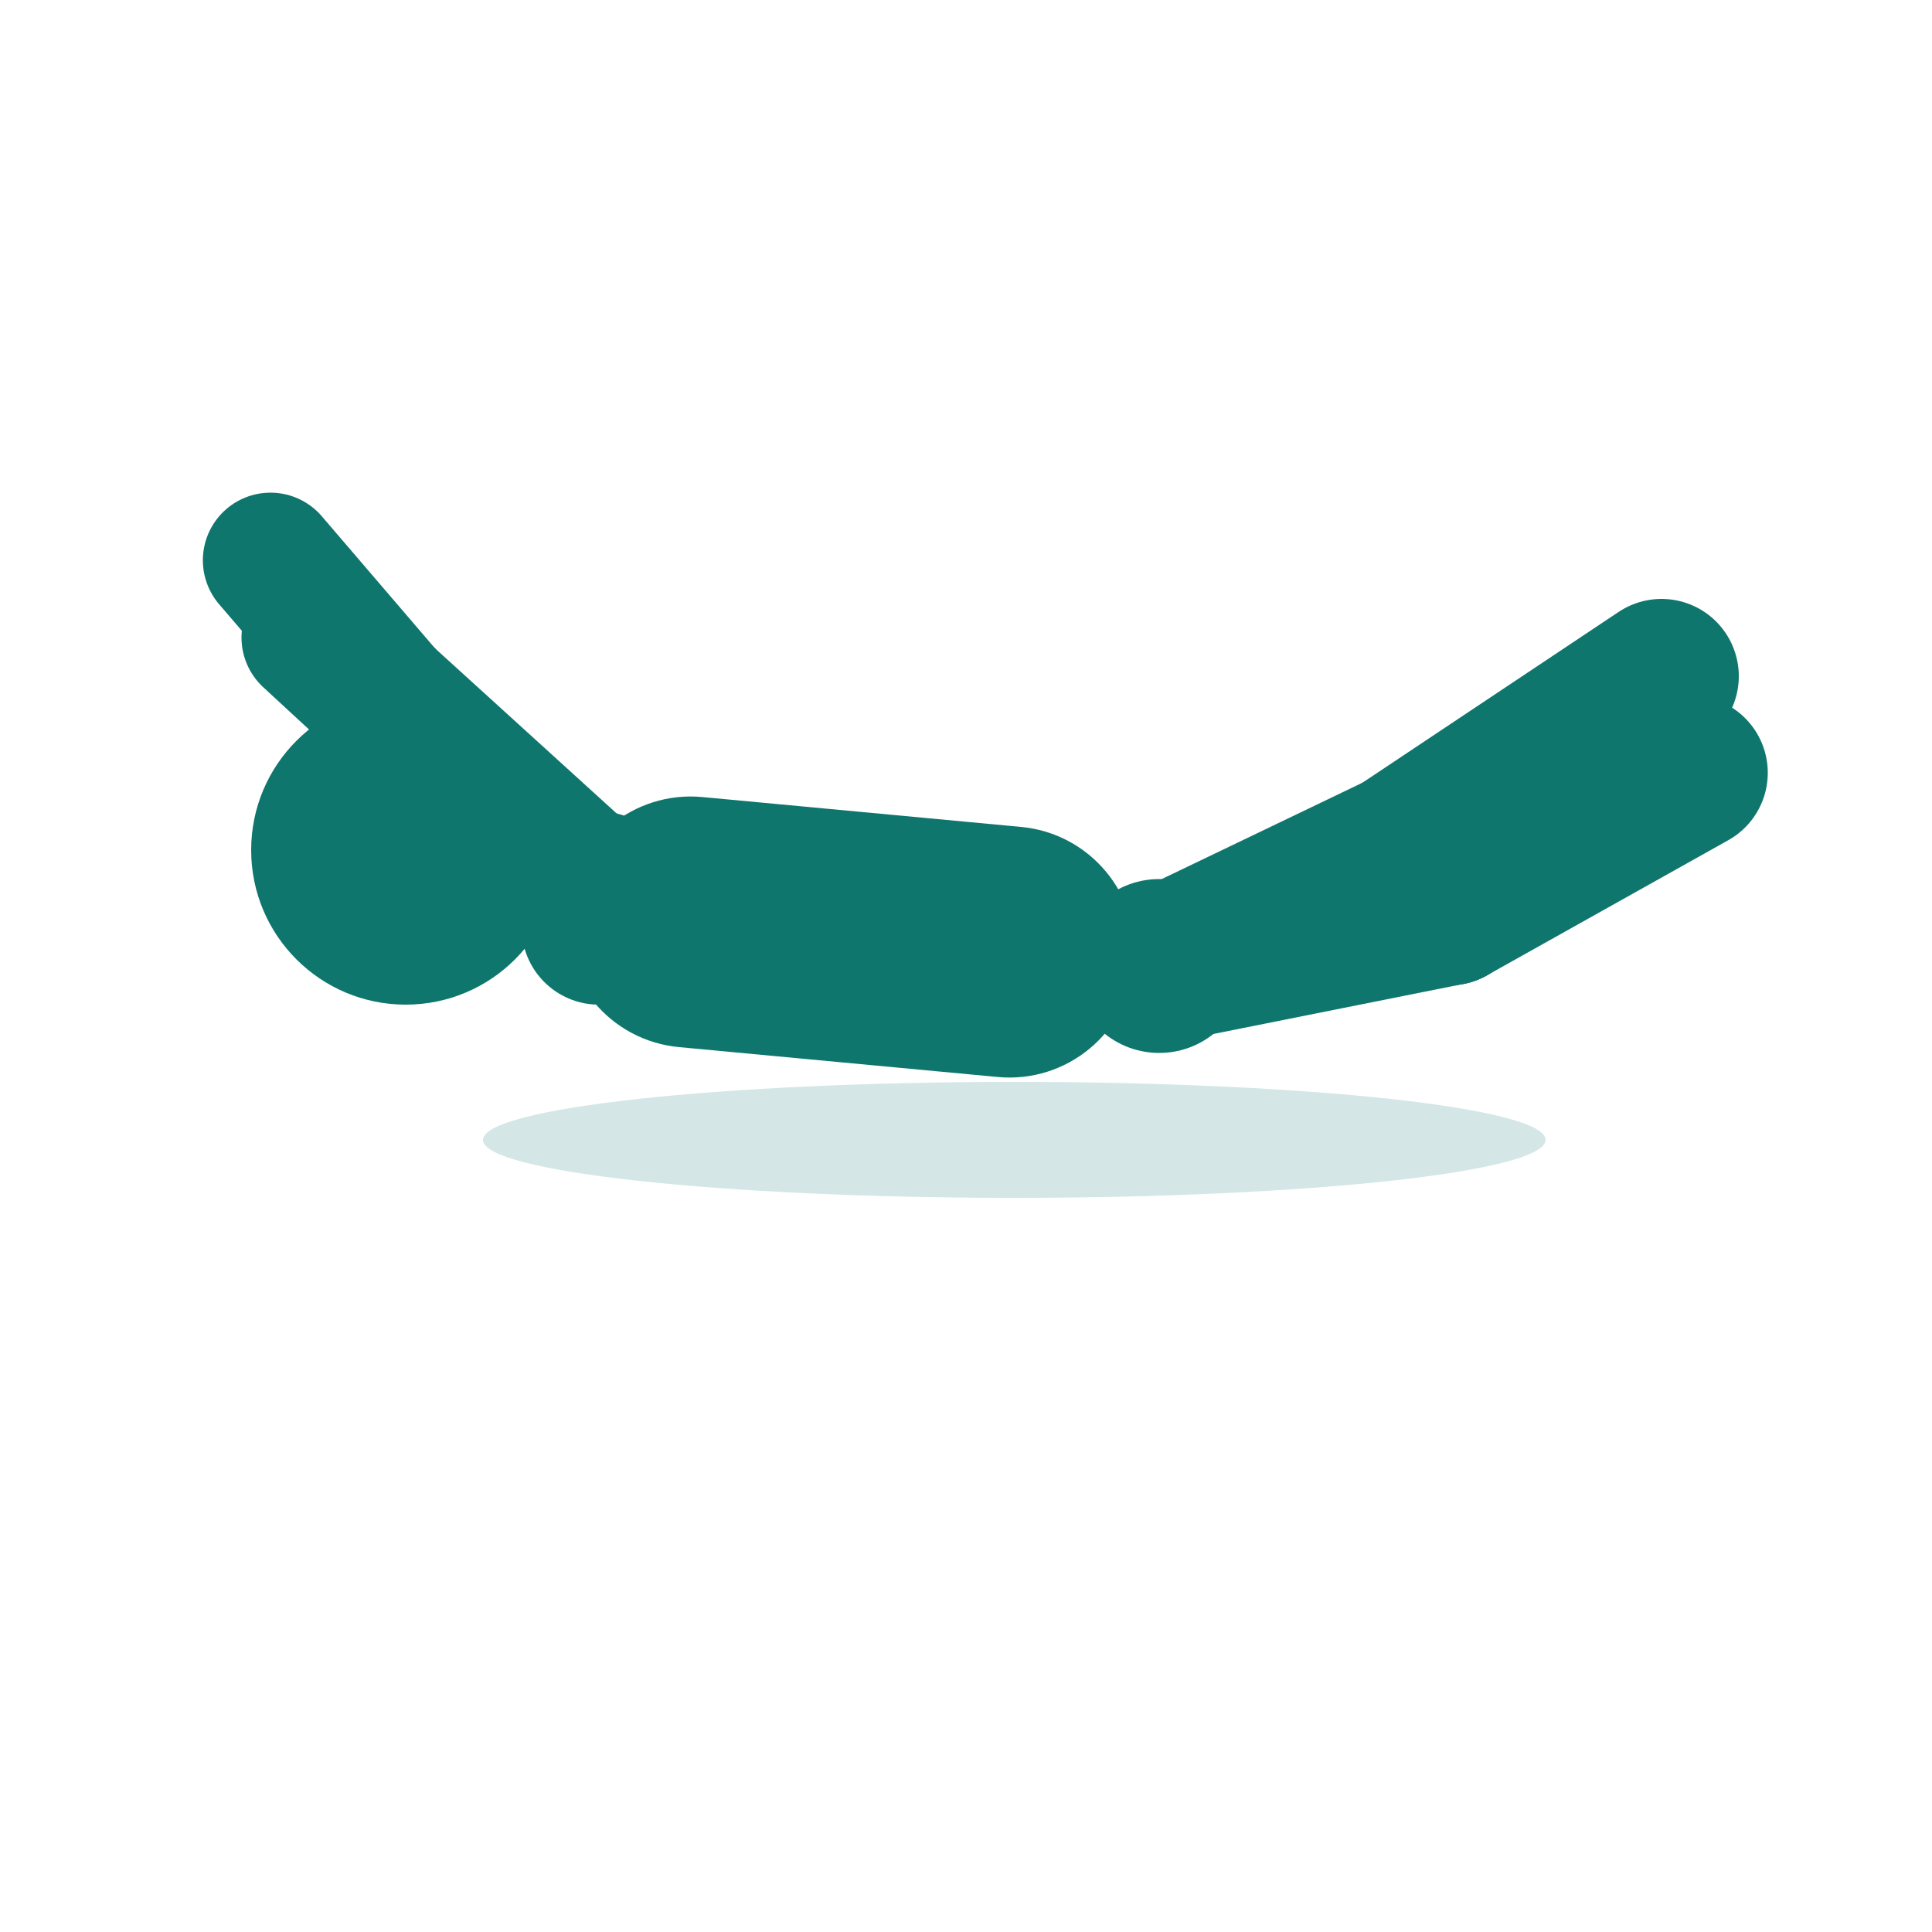
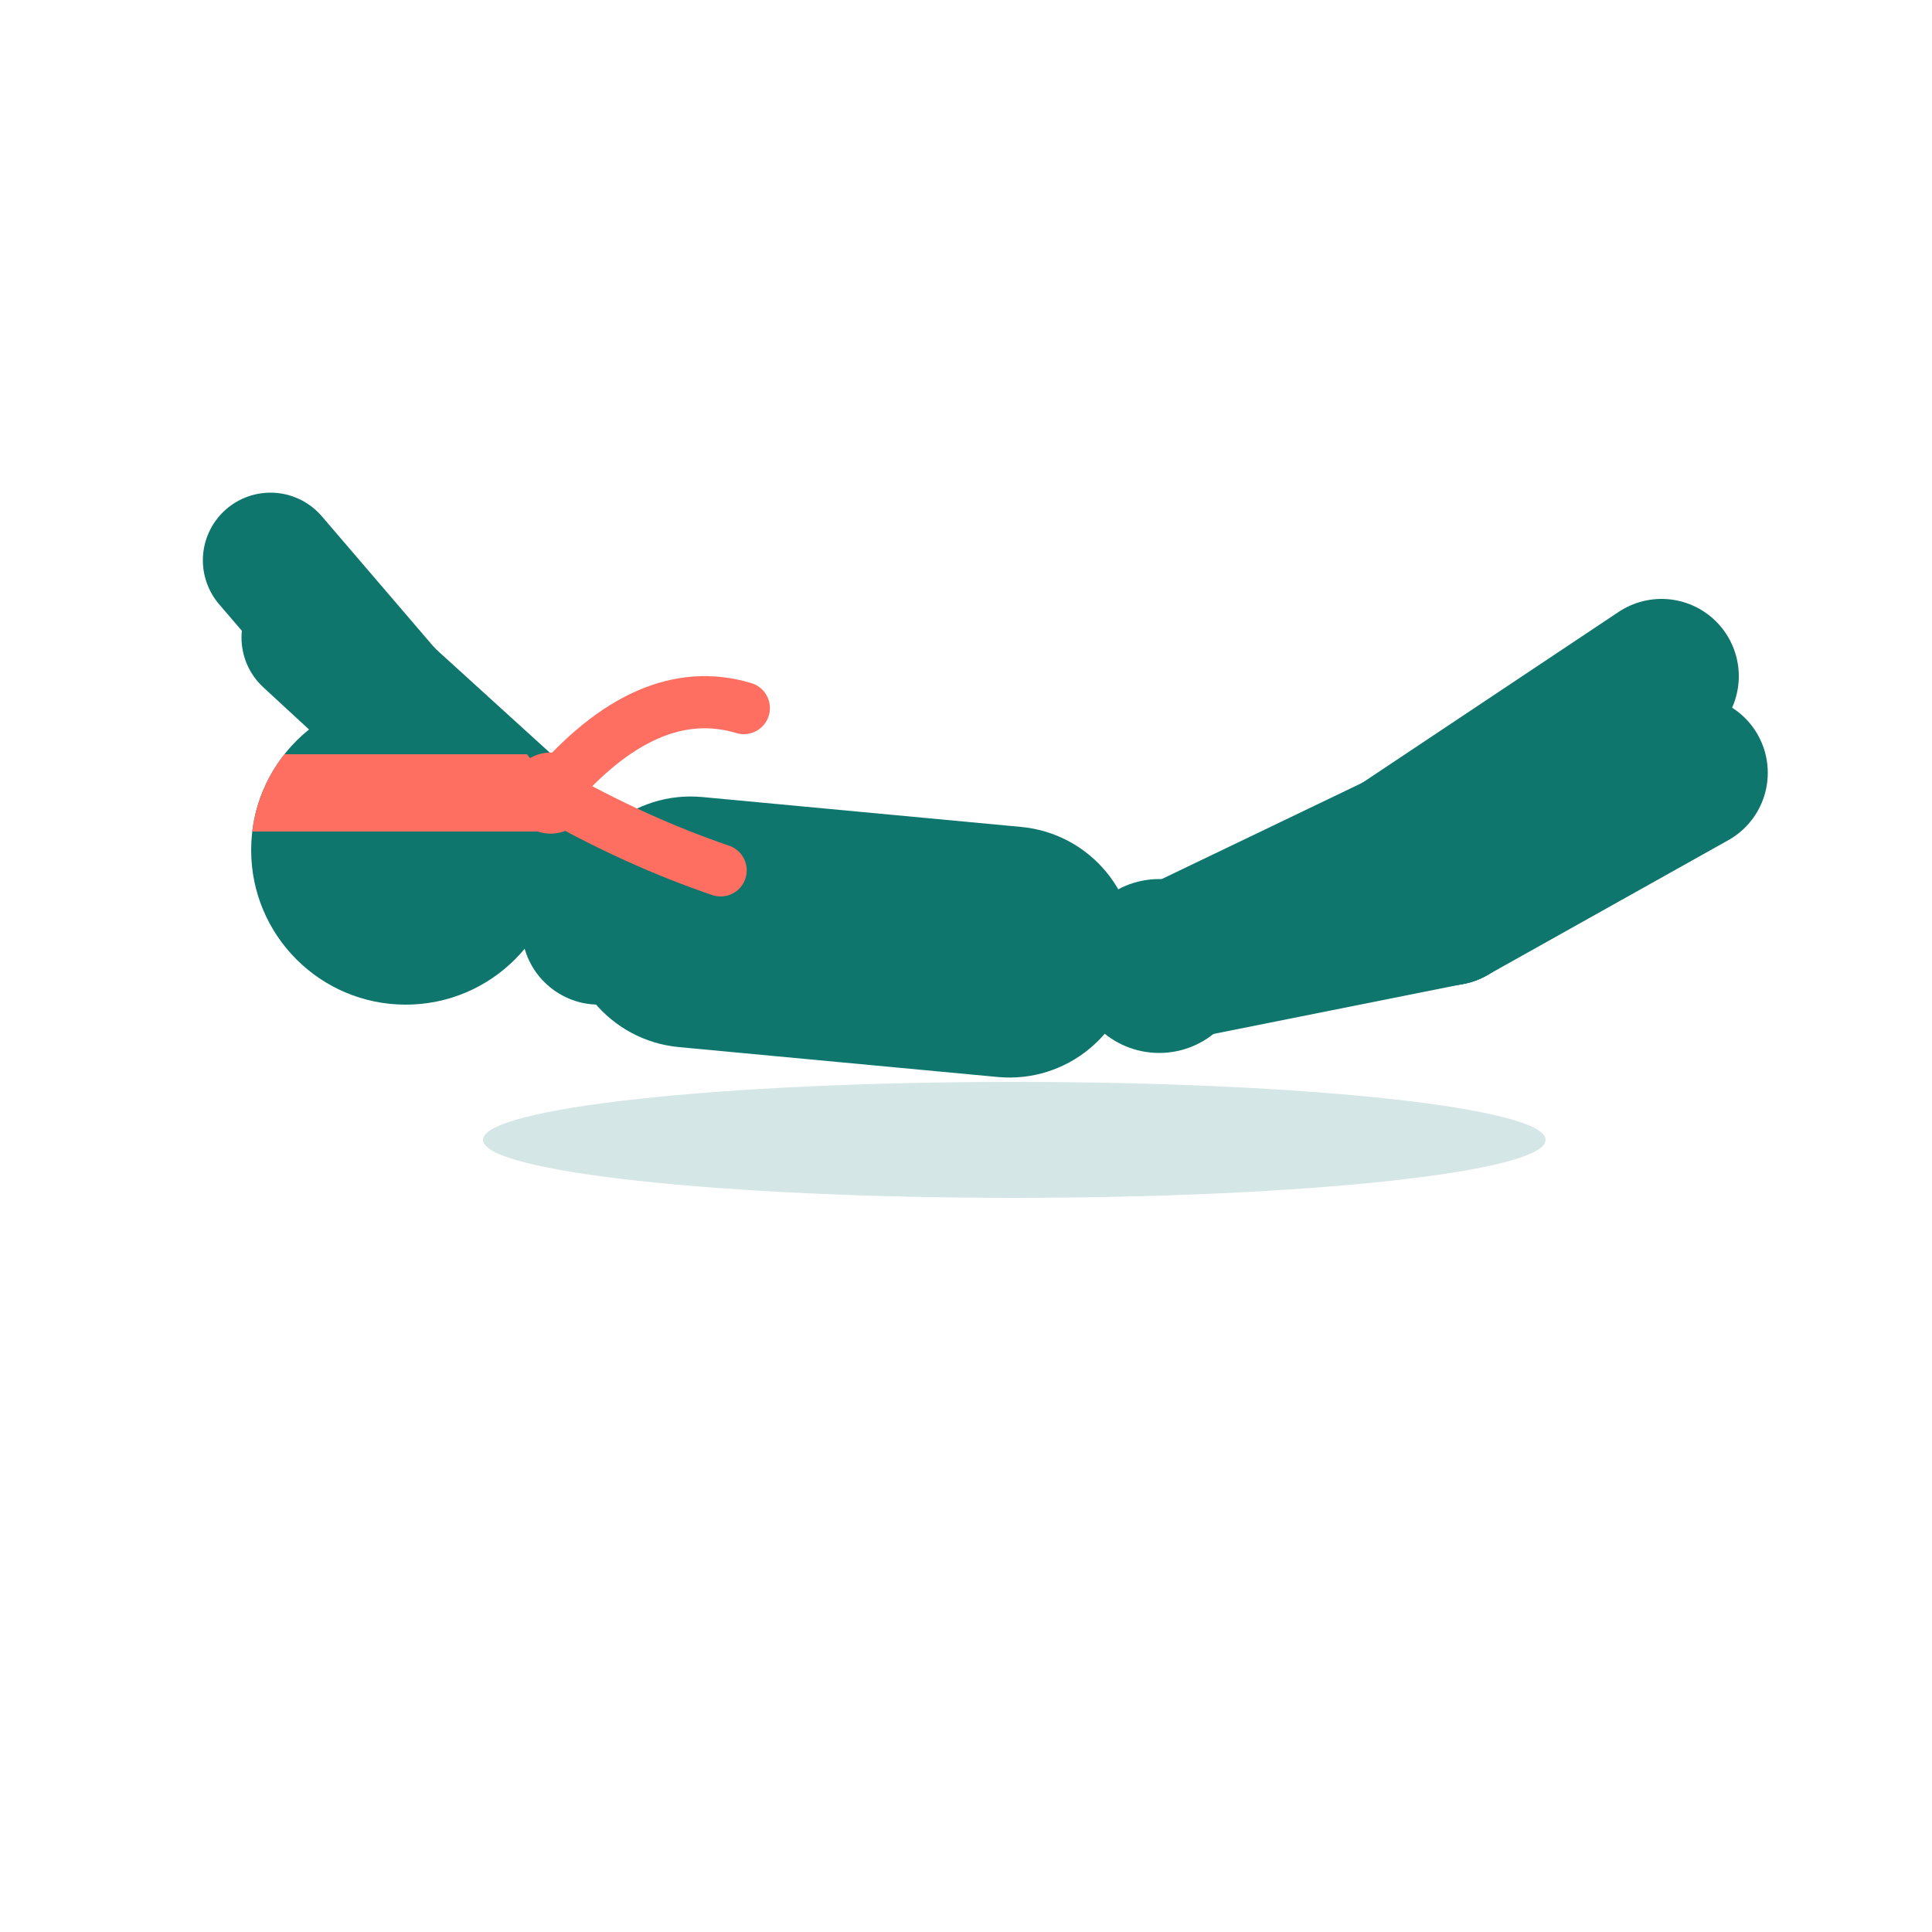
<svg xmlns="http://www.w3.org/2000/svg" viewBox="0 0 200 200" width="200" height="200">
  <ellipse cx="105" cy="118" rx="55" ry="6" fill="#0F766E" opacity="0.18" />
  <line x1="120" y1="100" x2="145" y2="88" stroke="#0F766E" stroke-width="16" stroke-linecap="round" />
  <line x1="120" y1="100" x2="150" y2="94" stroke="#0F766E" stroke-width="16" stroke-linecap="round" />
  <line x1="145" y1="88" x2="172" y2="70" stroke="#0F766E" stroke-width="16" stroke-linecap="round" />
  <line x1="150" y1="94" x2="175" y2="80" stroke="#0F766E" stroke-width="16" stroke-linecap="round" />
  <circle cx="145" cy="88" r="8" fill="#0F766E" />
  <circle cx="150" cy="94" r="8" fill="#0F766E" />
  <circle cx="172" cy="70" r="6" fill="#0F766E" />
  <circle cx="175" cy="80" r="6" fill="#0F766E" />
  <g transform="rotate(-84.64417 88 97)">
    <rect x="75" y="67.431" width="26" height="59.138" rx="13" fill="#0F766E" />
  </g>
  <line x1="62" y1="92" x2="40" y2="72" stroke="#0F766E" stroke-width="14" stroke-linecap="round" />
  <line x1="62" y1="96" x2="45" y2="78" stroke="#0F766E" stroke-width="14" stroke-linecap="round" />
  <line x1="40" y1="72" x2="28" y2="58" stroke="#0F766E" stroke-width="14" stroke-linecap="round" />
  <line x1="45" y1="78" x2="32" y2="66" stroke="#0F766E" stroke-width="14" stroke-linecap="round" />
  <circle cx="40" cy="72" r="6" fill="#0F766E" />
  <circle cx="45" cy="78" r="6" fill="#0F766E" />
  <circle cx="28" cy="58" r="5.5" fill="#0F766E" />
  <circle cx="32" cy="66" r="5.5" fill="#0F766E" />
  <circle cx="62" cy="92" r="8" fill="#0F766E" />
  <circle cx="62" cy="96" r="8" fill="#0F766E" />
  <circle cx="120" cy="100" r="9" fill="#0F766E" />
  <circle cx="42" cy="88" r="16" fill="#0F766E" />
+   <clipPath id="hb">
+     <circle cx="42.0" cy="88.0" r="16.0" />
+   </clipPath>
+   <rect x="25.0" y="78.08" width="34.0" height="8.0" fill="#FF6F61" clip-path="url(#hb)" />
+   <path d="M57.0,82.1 Q67.0,70.3 77.0,73.3" stroke="#FF6F61" stroke-width="5.4" stroke-linecap="round" fill="none" />
+   <path d="M57.0,82.1 Q65.8,87.1 74.6,90.1" stroke="#FF6F61" stroke-width="5.4" stroke-linecap="round" fill="none" />
+   <circle cx="57.0" cy="82.1" r="4.2" fill="#FF6F61" />
</svg>
